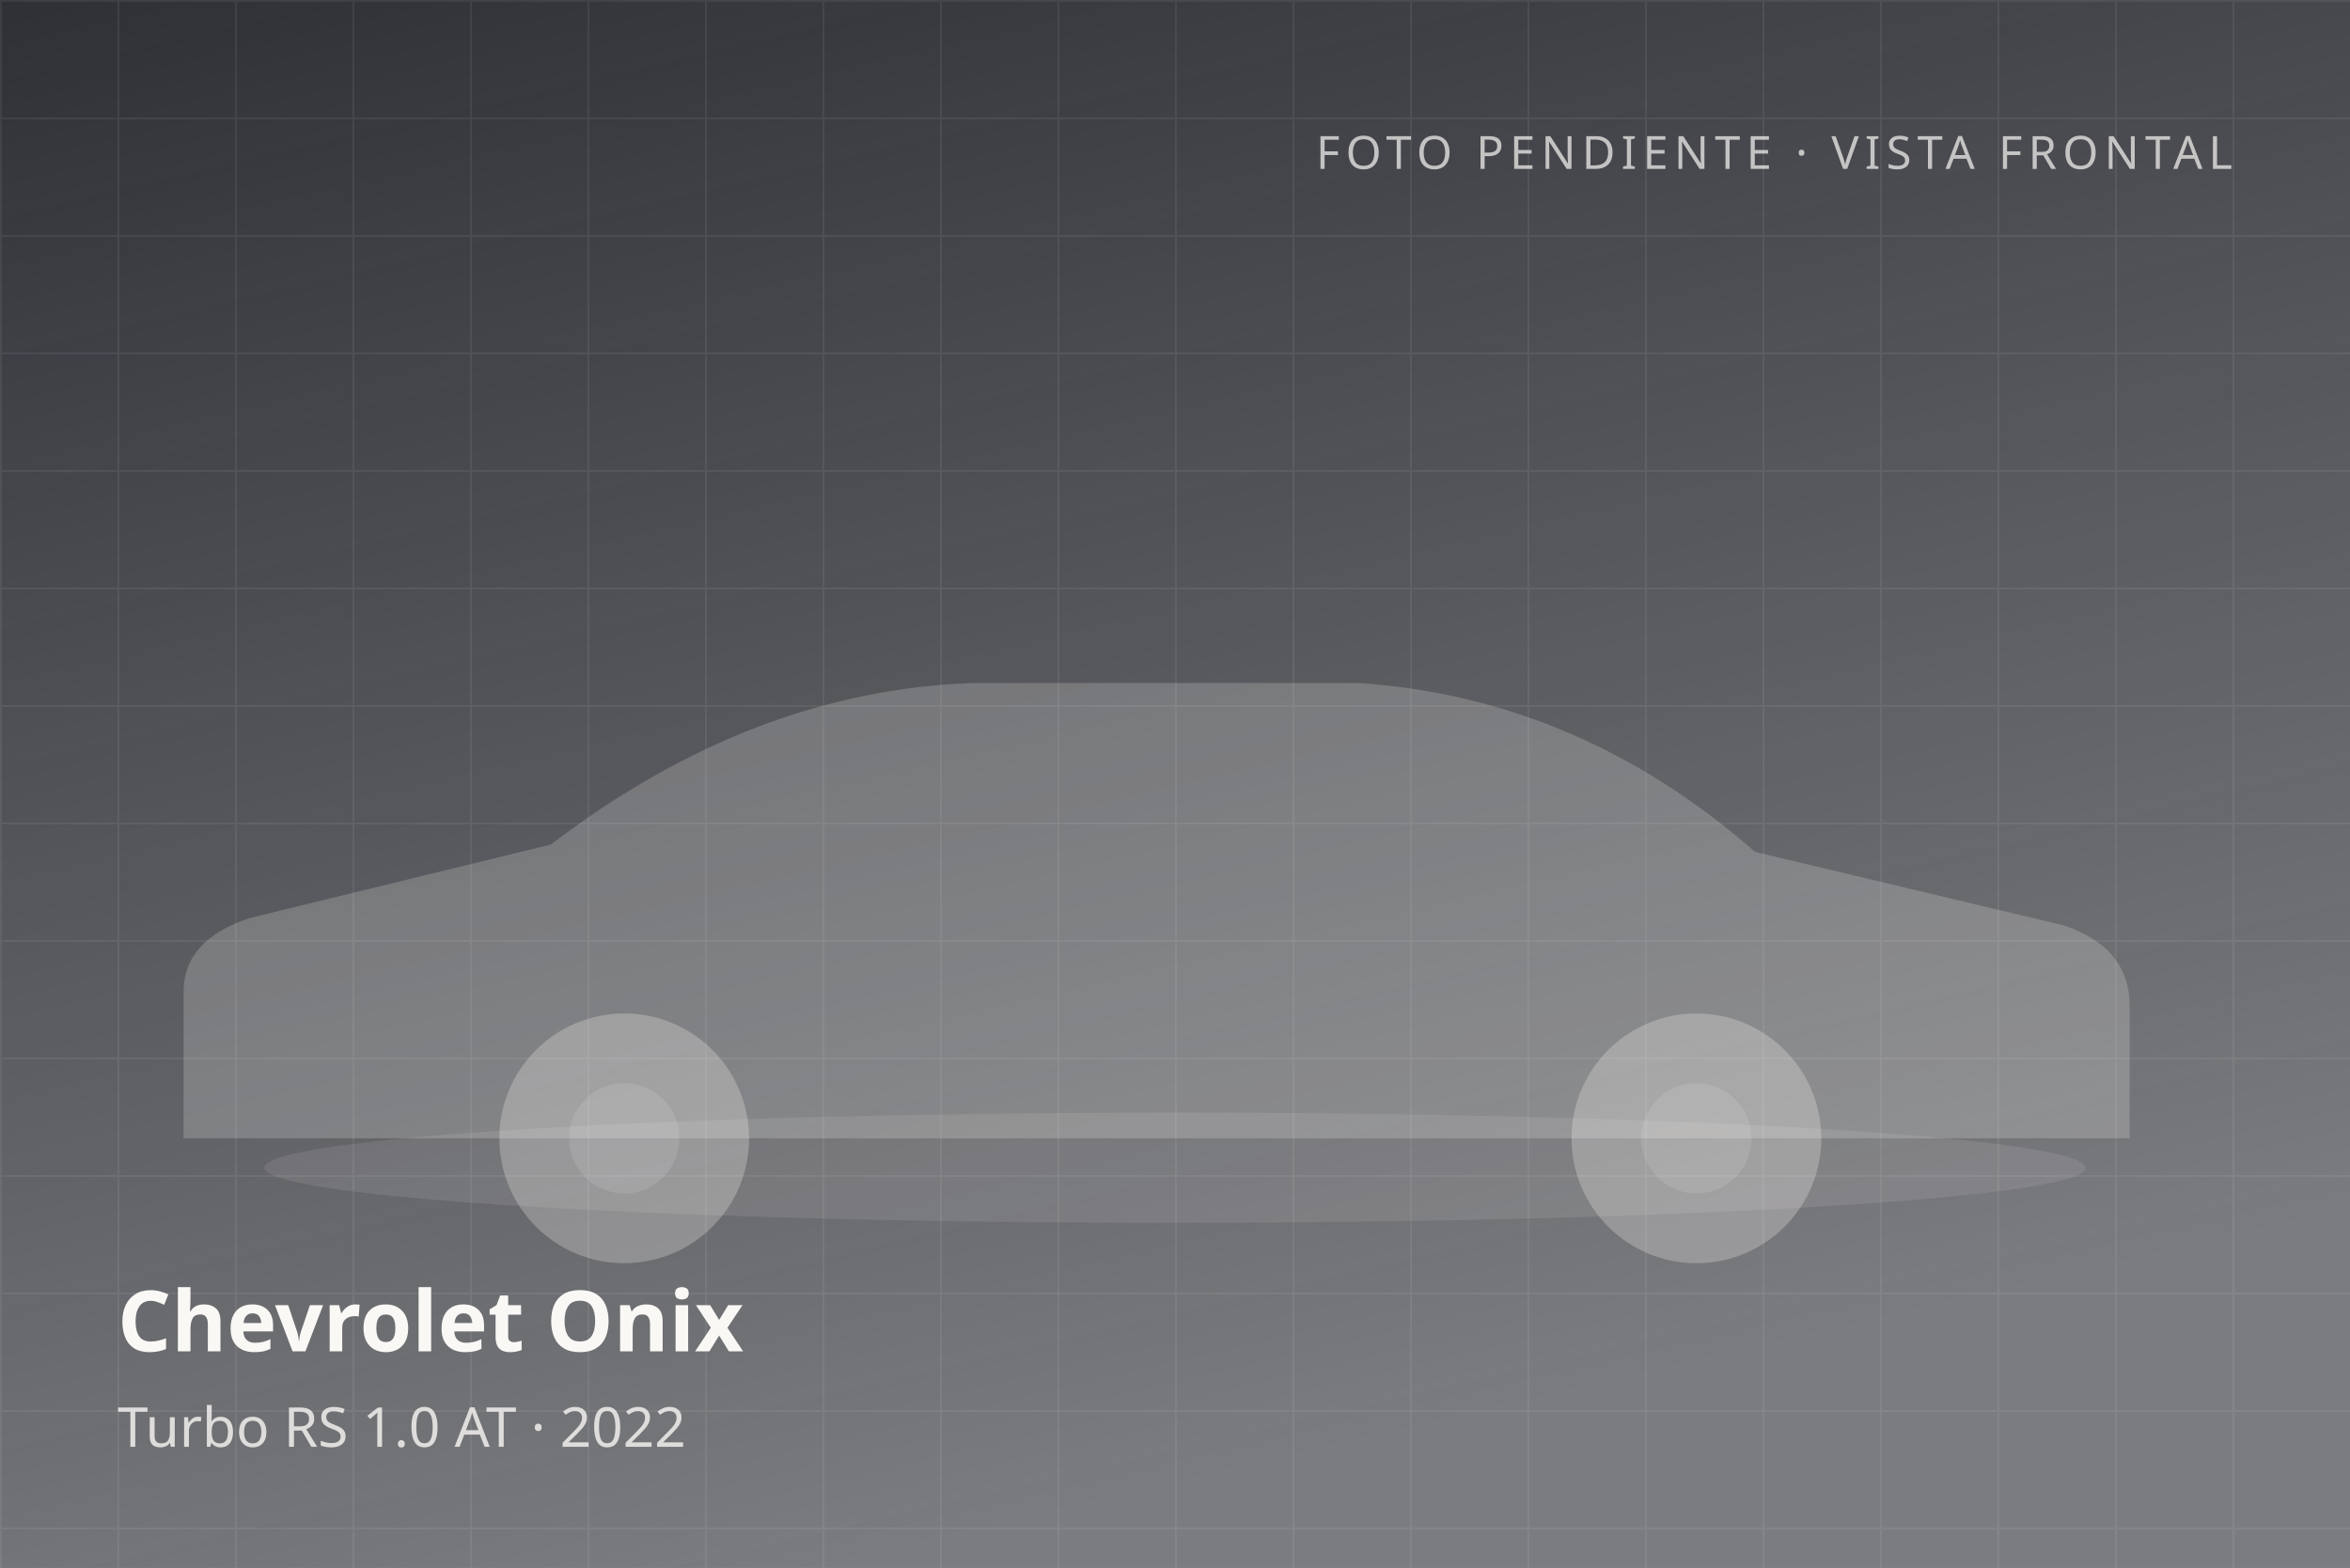
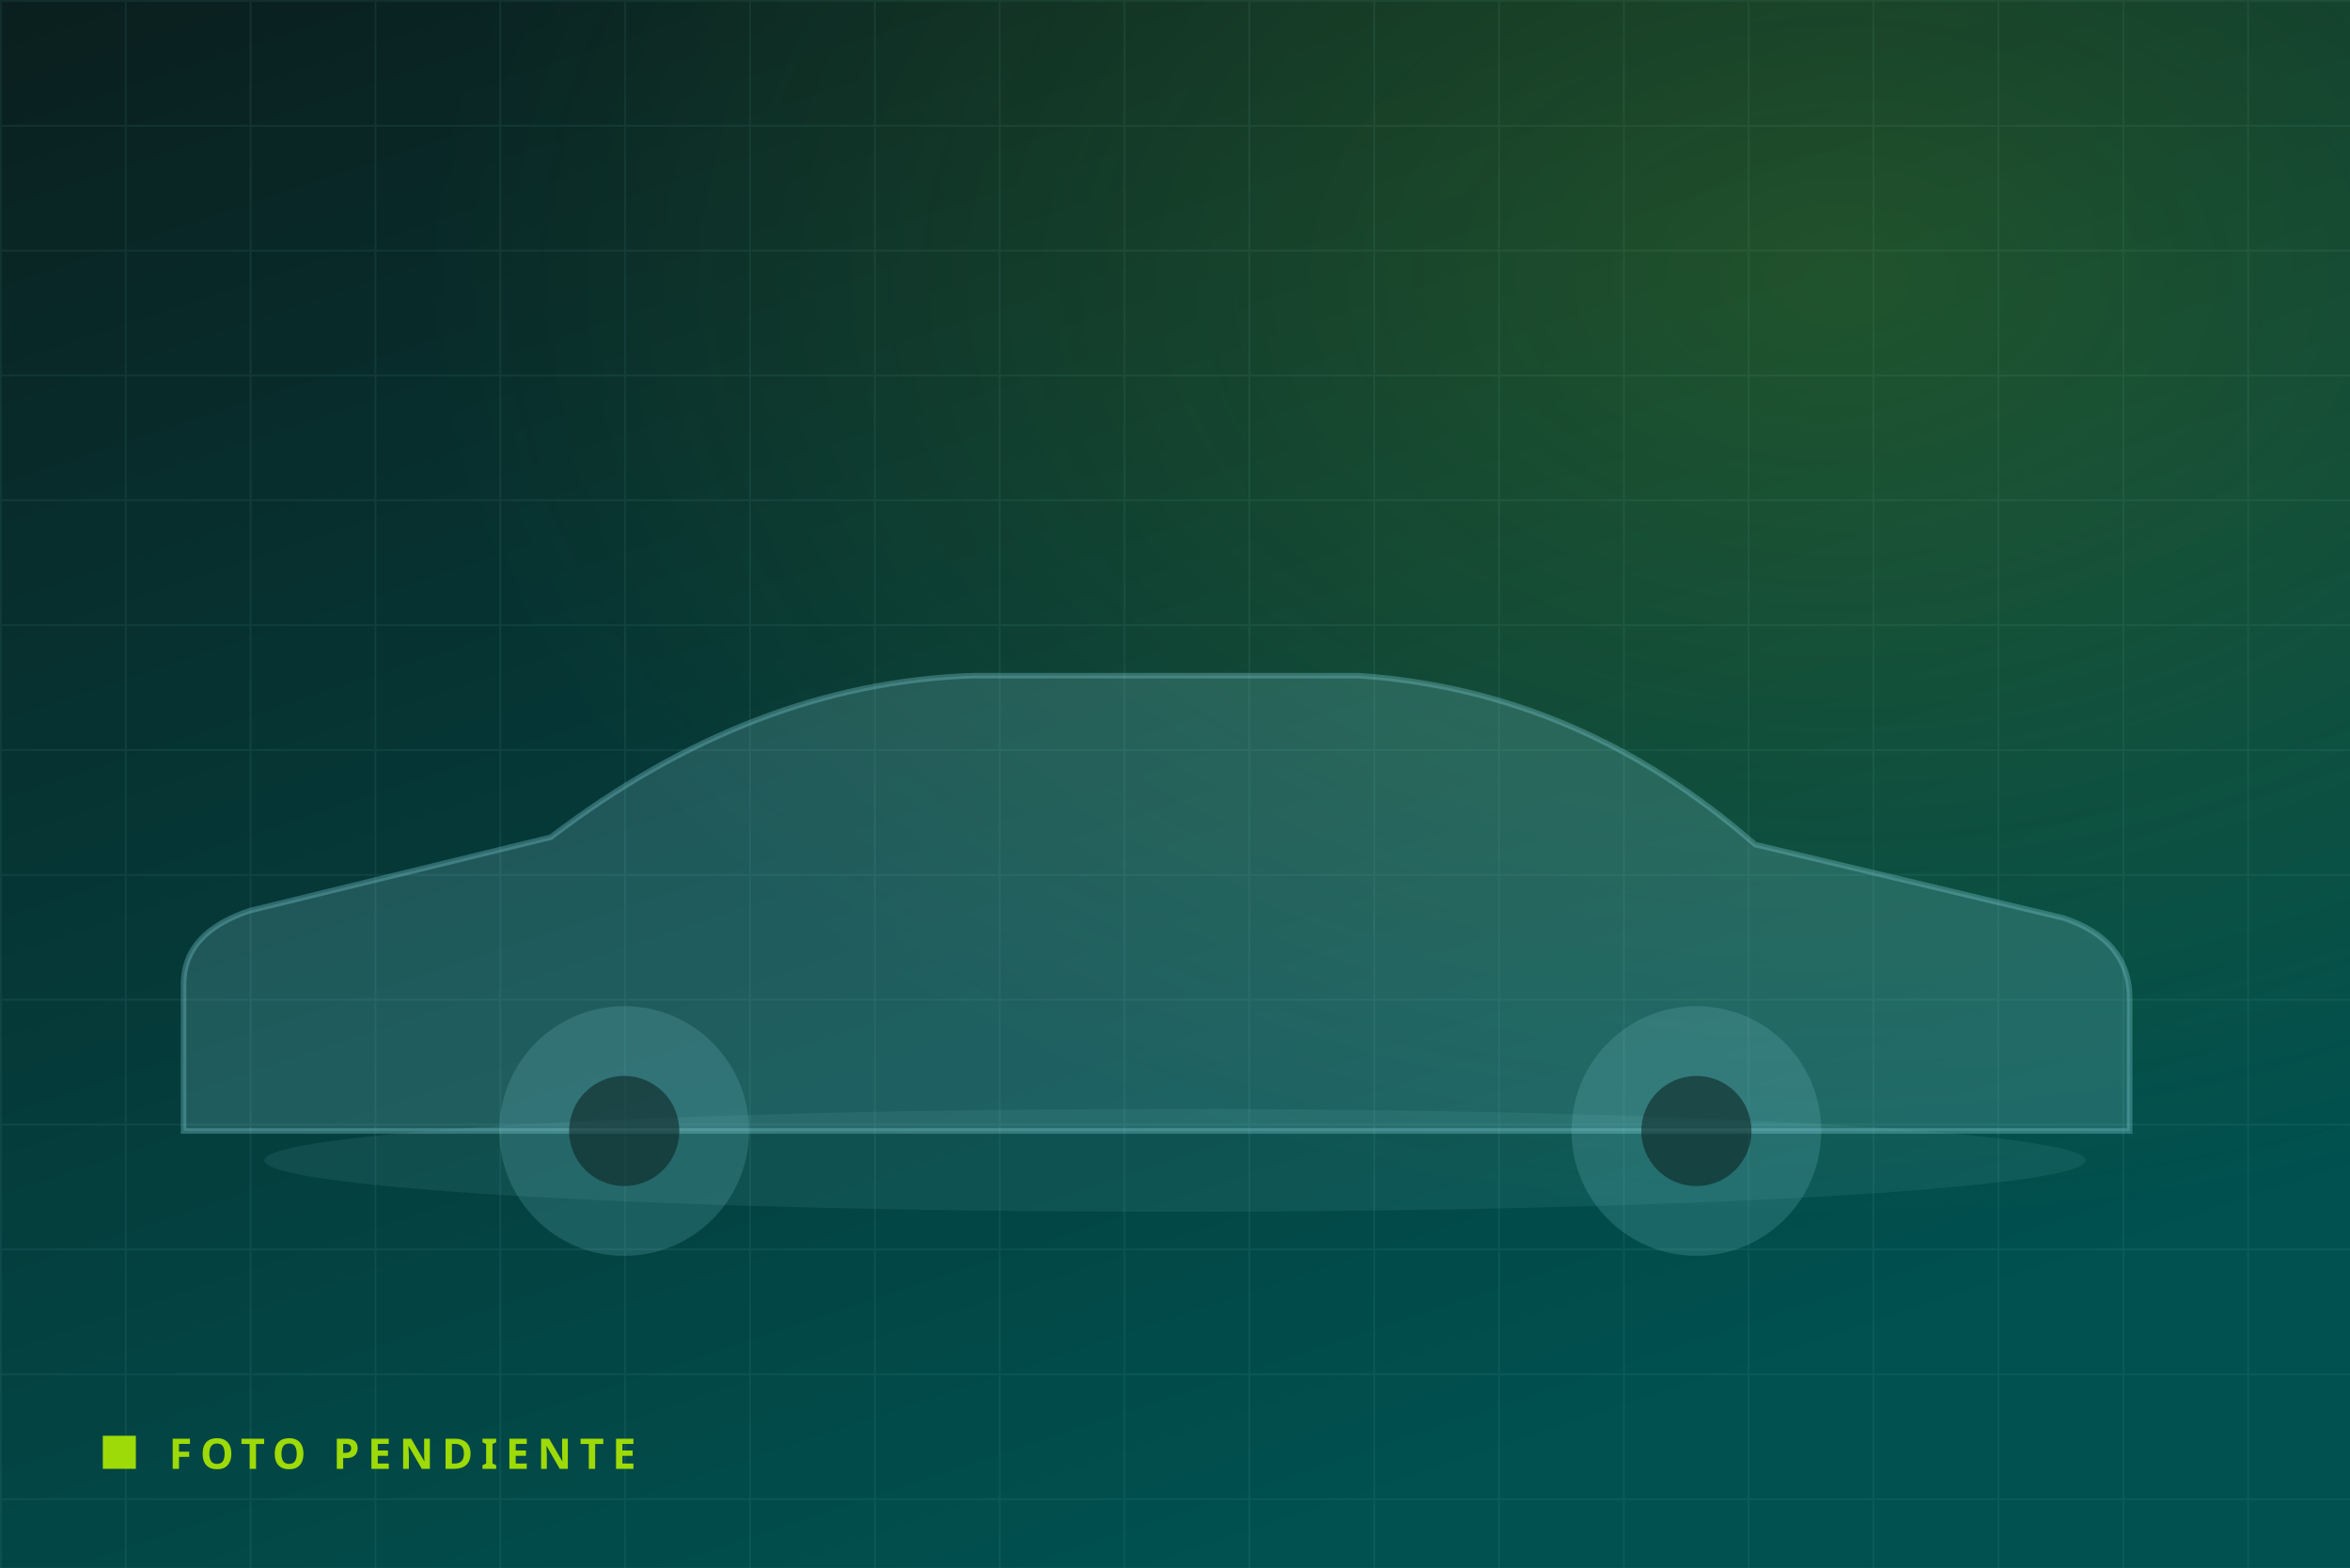
- <svg xmlns="http://www.w3.org/2000/svg" viewBox="0 0 640 427" width="640" height="427" role="img" aria-label="Imagen de referencia pendiente de Chevrolet Onix">
+ <svg xmlns="http://www.w3.org/2000/svg" viewBox="0 0 640 427" width="640" height="427" role="img" aria-label="Imagen de referencia pendiente">
  <defs>
-     <linearGradient id="fondo" x1="0" y1="0" x2="0.35" y2="1">
-       <stop offset="0%" stop-color="#23252b" stop-opacity="0.95" />
-       <stop offset="100%" stop-color="#23252b" stop-opacity="0.6" />
+     <linearGradient id="fg00" x1="0" y1="0" x2="0.5" y2="1">
+       <stop offset="0%" stop-color="#0A1F1E" />
+       <stop offset="100%" stop-color="#005150" />
    </linearGradient>
-     <pattern id="rejilla" width="32" height="32" patternUnits="userSpaceOnUse">
-       <path d="M32 0 L0 0 0 32" fill="none" stroke="#faf8f5" stroke-opacity="0.07" stroke-width="1" />
+     <radialGradient id="hg00" cx="0.78" cy="0.18" r="0.6">
+       <stop offset="0%" stop-color="#AEEA00" stop-opacity="0.16" />
+       <stop offset="100%" stop-color="#AEEA00" stop-opacity="0" />
+     </radialGradient>
+     <pattern id="rg00" width="34" height="34" patternUnits="userSpaceOnUse">
+       <path d="M34 0 L0 0 0 34" fill="none" stroke="#7ECAD1" stroke-opacity="0.08" stroke-width="1" />
    </pattern>
  </defs>
-   <rect width="640" height="427" fill="url(#fondo)" />
-   <rect width="640" height="427" fill="url(#rejilla)" />
-   <g transform="translate(0,60)">
-     <ellipse cx="320" cy="258" rx="248" ry="15" fill="#faf8f5" opacity="0.10" />
-     <path d="M50 250 L50 210 Q50 196 68 190 L150 170 Q205 128 265 126 L370 126 Q430 130 478 172 L562 192 Q580 198 580 214 L580 250 Z" fill="#faf8f5" opacity="0.20" />
-     <circle cx="170" cy="250" r="34" fill="#faf8f5" opacity="0.26" />
-     <circle cx="170" cy="250" r="15" fill="#faf8f5" opacity="0.12" />
-     <circle cx="462" cy="250" r="34" fill="#faf8f5" opacity="0.26" />
-     <circle cx="462" cy="250" r="15" fill="#faf8f5" opacity="0.12" />
+   <rect width="640" height="427" fill="url(#fg00)" />
+   <rect width="640" height="427" fill="url(#rg00)" />
+   <rect width="640" height="427" fill="url(#hg00)" />
+   <g transform="translate(0,58)">
+     <ellipse cx="320" cy="258" rx="248" ry="14" fill="#7ECAD1" opacity="0.10" />
+     <path d="M50 250 L50 210 Q50 196 68 190 L150 170 Q205 128 265 126 L370 126 Q430 130 478 172 L562 192 Q580 198 580 214 L580 250 Z" fill="#7ECAD1" opacity="0.22" />
+     <path d="M50 250 L50 210 Q50 196 68 190 L150 170 Q205 128 265 126 L370 126 Q430 130 478 172 L562 192 Q580 198 580 214 L580 250 Z" fill="none" stroke="#7ECAD1" stroke-opacity="0.35" stroke-width="1.5" />
+     <circle cx="170" cy="250" r="34" fill="#7ECAD1" opacity="0.20" />
+     <circle cx="170" cy="250" r="15" fill="#0A1F1E" opacity="0.55" />
+     <circle cx="462" cy="250" r="34" fill="#7ECAD1" opacity="0.20" />
+     <circle cx="462" cy="250" r="15" fill="#0A1F1E" opacity="0.55" />
  </g>
-   <text x="608" y="46" text-anchor="end" font-family="system-ui, sans-serif" font-size="12.5" letter-spacing="1.6" fill="#faf8f5" opacity="0.7">FOTO PENDIENTE · VISTA FRONTAL</text>
-   <text x="32" y="368" font-family="system-ui, sans-serif" font-size="23" font-weight="700" fill="#faf8f5">Chevrolet Onix</text>
-   <text x="32" y="394" font-family="system-ui, sans-serif" font-size="15" fill="#faf8f5" opacity="0.8">Turbo RS 1.0 AT · 2022</text>
+   <g opacity="0.9">
+     <rect x="28" y="391" width="9" height="9" fill="#AEEA00" />
+     <text x="46" y="400" font-family="system-ui, sans-serif" font-size="11.5" font-weight="600" letter-spacing="2.2" fill="#AEEA00">FOTO PENDIENTE</text>
+   </g>
</svg>
